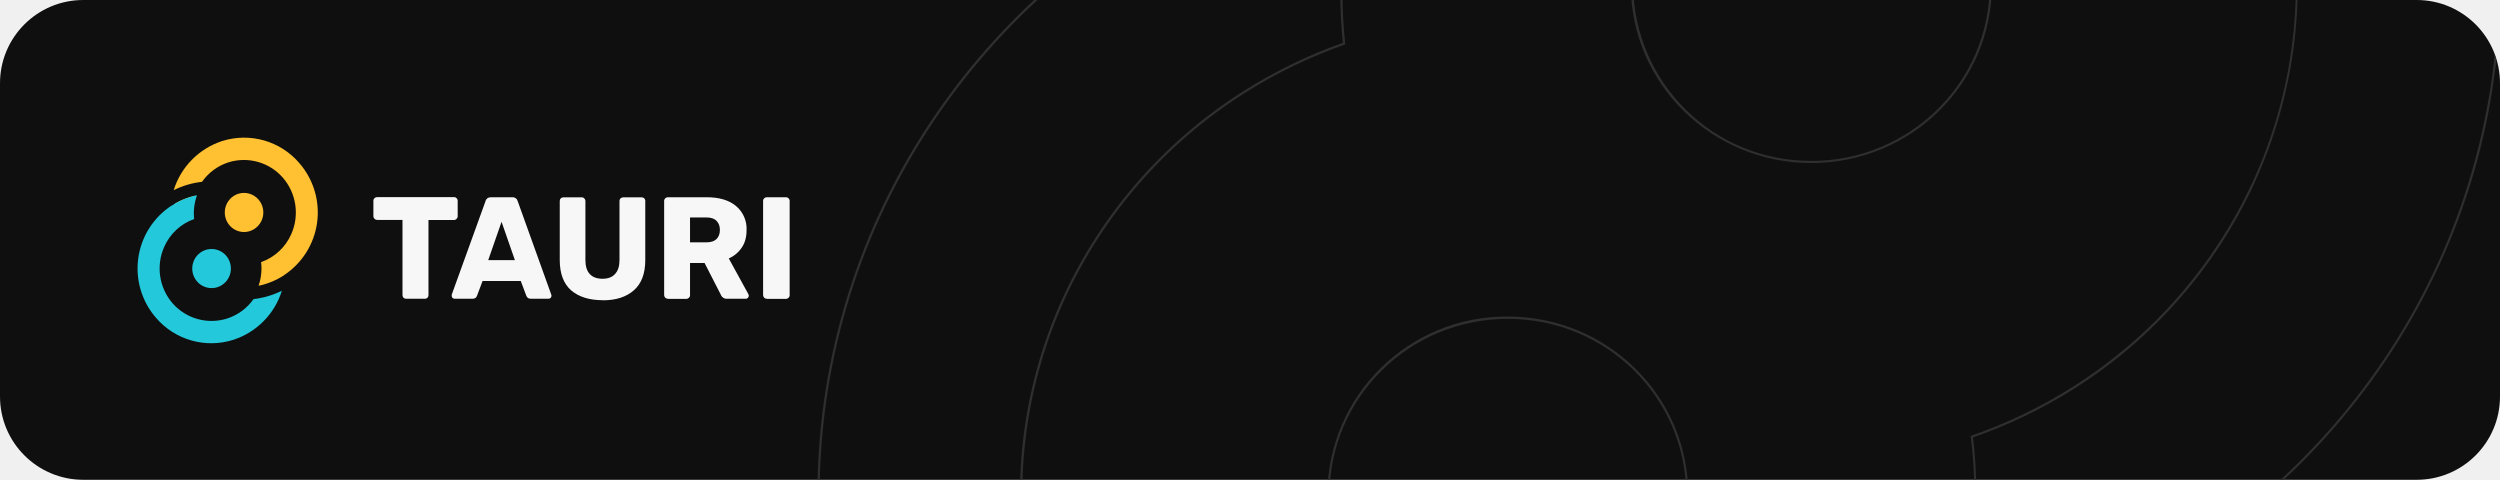
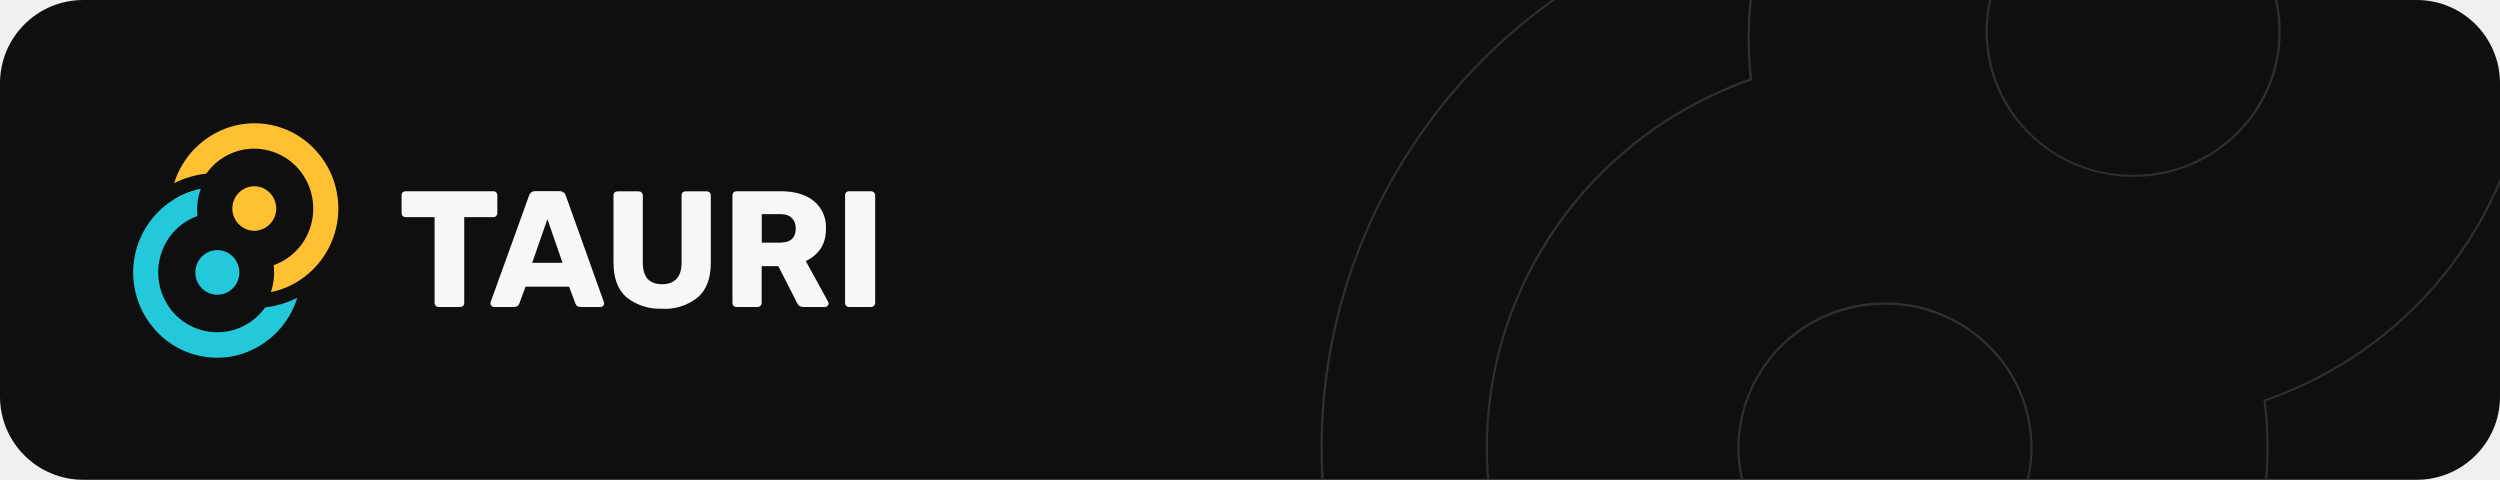
<svg xmlns="http://www.w3.org/2000/svg" width="2251" height="432" fill="none">
  <g clip-path="url(#clip0)">
    <rect width="2251" height="432" rx="75" fill="#0F0F0F" />
    <mask id="a" fill="#fff">
-       <path fill-rule="evenodd" clip-rule="evenodd" d="M1967.8 500.3a625.7 625.7 0 01-214.1 85.8 423.5 423.5 0 0020.7-193.6c32.6-11.2 64-26.3 93.2-45 70.6-44.9 126.4-108.9 161-184.4a424.2 424.2 0 00-71-461.3 437 437 0 00-209.2-129 442.2 442.2 0 00-246.8 3.4 436.5 436.5 0 00-225 160 732 732 0 00-238 68 609 609 0 01116.1-209.7c76.6-90.4 178.1-157 292.2-192 114.2-35 236.1-36.6 351.2-4.9a621.9 621.9 0 01297.6 183.8 607.8 607.8 0 01148.8 313.5 603.7 603.7 0 01-47.8 343 614.2 614.2 0 01-229 262.4zm-750-651.1c5.9-1.3 11.8-2.6 17.7-3.7A423.3 423.3 0 001211.3 40c-32 11.1-62.7 26-91.4 44.3a431.6 431.6 0 00-161 184.4 424.2 424.2 0 00-33.5 241A427.1 427.1 0 001030 730a437 437 0 00209 129.1 442.2 442.2 0 00246.8-3.4A436.5 436.5 0 001711 695.7a731.8 731.8 0 00238-68.6 608.9 608.9 0 01-116.2 210.3 621.2 621.2 0 01-292.2 192 629.2 629.2 0 01-351.2 5 621.9 621.9 0 01-297.6-183.8A607.8 607.8 0 01743 537a603.6 603.6 0 0147.8-342.9A614.2 614.2 0 011046-84.2a624 624 0 01171.8-66.6zm413.1 297.6c89.8 0 162.6-71.7 162.6-160.2 0-88.5-72.8-160.2-162.6-160.2a161.4 161.4 0 00-162.5 160.2c0 88.5 72.8 160.2 162.5 160.2zM1357.6 285a161.4 161.4 0 00-162.5 160.2c0 88.5 72.8 160.2 162.5 160.2 89.8 0 162.5-71.7 162.5-160.2 0-88.4-72.7-160.2-162.5-160.2z" />
+       <path fill-rule="evenodd" clip-rule="evenodd" d="M2196 448a511.8 511.8 0 01-175 70.1 345.5 345.5 0 0017-158.1 358.7 358.7 0 0076.2-36.7 352.6 352.6 0 00131.5-150.6 346 346 0 00-58-376.8 357.3 357.3 0 00-171-105.4 361.9 361.9 0 00-201.7 2.8 357 357 0 00-184 130.6 598.9 598.9 0 00-194.6 55.7 497.4 497.4 0 0195-171.4 508 508 0 01238.8-156.7 515 515 0 01287.1-4c94.1 25.9 178.6 78 243.3 150a492.4 492.4 0 0182.6 536.1A501.7 501.7 0 012196 448zM1583-83.7c4.8-1.1 9.6-2.1 14.5-3a345.3 345.3 0 00-19.8 158.9 359 359 0 00-74.8 36.1A352.6 352.6 0 001371.3 259a346 346 0 0058 376.8 357.4 357.4 0 00171 105.4 361.9 361.9 0 00201.8-2.8 357 357 0 00184-130.7c68-7.6 133.8-26.6 194.7-56-19.8 62.5-52 121-95.1 171.8a507.9 507.9 0 01-239 156.7 515 515 0 01-287 4c-94.1-25.9-178.6-78-243.3-150a492.5 492.5 0 01-82.6-536.1 501.8 501.8 0 01208.7-227.3 513.5 513.5 0 01140.4-54.4zm337.8 243c73.3 0 132.8-58.6 132.8-130.8 0-72.3-59.5-130.8-132.8-130.8a131.9 131.9 0 00-133 130.8c0 72.2 59.6 130.8 133 130.8zm-223.5 113A131.9 131.9 0 001564.3 403c0 72.3 59.5 130.8 132.9 130.8s132.9-58.5 132.9-130.8c0-72.2-59.5-130.8-132.9-130.8z" />
    </mask>
-     <path d="M1753.7 586.1l-1.9-.6-1.2 3.3 3.5-.7-.4-2zm214-85.8l1.2 1.7-1.1-1.7zm-193.3-107.8l-.7-2-1.5.6.2 1.6 2-.2zm93.2-45l1.1 1.8-1-1.7zm161-184.4l1.8.9-1.9-.9zm-71-461.3l1.4-1.3-1.5 1.3zm-209.2-129l.5-2-.5 2zm-246.8 3.4l.6 1.9-.5-2zM1296.4-289l1.5 1.3-1.5-1.3zm-19.7 25l.2 2h.9l.5-.8-1.6-1.2zm-238 68.2l-1.9-.6-1.4 4.4 4.2-2-.9-1.8zm116.1-209.8l1.5 1.3-1.5-1.3zm292.2-192l.6 2-.6-2zm351.2-4.9l-.5 2 .5-2zm297.6 183.8l-1.5 1.3 1.5-1.3zm148.8 313.5l-2 .3 2-.3zm-47.8 343l1.9.7-1.9-.8zm-979-388.7l-1.8-.7-1.2 3.4 3.5-.8-.4-1.9zm17.8-3.7l1.9.7 1.3-3.4-3.6.7.4 2zM1211.3 40l.7 1.9 1.5-.6-.2-1.5-2 .2zm-91.4 44.3l1 1.6-1-1.6zm-161 184.4l1.9.8-1.8-.8zm-33.5 241l2-.3-2 .3zM1030 730l1.4-1.3-1.5 1.3zm209 129.1l.6-2-.5 2zm246.8-3.4l.6 1.9-.6-2zm205.4-135l1.5 1.4-1.5-1.3zm19.8-25.1l-.2-2h-.9l-.5.8 1.6 1.2zm238-68.6l2 .6 1.4-4.5-4.2 2 .9 1.9zm-116.2 210.3l1.5 1.3-1.5-1.3zm-292.2 192l.5 2-.5-2zm-351.2 5l.5-2-.5 2zM891.8 850.5l-1.5 1.3 1.5-1.3zM743 537l2-.3-2 .3zm47.8-342.9l1.8.8-1.8-.8zm229-262.4l1 1.6-1-1.6zm26.2-15.9l1 1.7 5.3-3-6-.7-.3 2zm0 0l-1-1.7-5.3 3 6 .7.3-2zm28.1-15l.9 1.7-.9-1.8zm55.2-24.6l-.7-1.9.7 1.9zm88.5-27l1.9.7 1.1-3.4-3.5.7.5 2zM1195 445.3h2-2zm559 142.8c76-15.1 149-44.2 214.8-86.1l-2.2-3.4a623.7 623.7 0 01-213.4 85.6l.8 3.9zm21.5-142.8c0 49.1-8.3 96.3-23.8 140.2l3.8 1.3c15.6-44.3 24-92 24-141.5h-4zm-3.2-52.6c2.1 17.3 3.2 34.8 3.2 52.6h4c0-18-1-35.7-3.2-53l-4 .4zm94.2-46.8a436.9 436.9 0 01-92.9 44.7l1.3 3.8a440.8 440.8 0 0093.7-45.1l-2.1-3.4zm160.1-183.6a429.6 429.6 0 01-160.1 183.6l2.1 3.4A433.6 433.6 0 002030.3 164l-3.6-1.7zm33.4-239.8c12.5 81.4 1 164.7-33.4 239.8l3.6 1.7a426.2 426.2 0 0033.8-242.1l-4 .6zm-104-219.3a425.1 425.1 0 01104 219.3l4-.6a429.2 429.2 0 00-105-221.4l-3 2.7zm-208.2-128.6A435 435 0 011956-296.8l3-2.7a439 439 0 00-210.2-129.7l-1 3.8zm-245.7 3.5a440.2 440.2 0 01245.7-3.5l1-3.8a444.2 444.2 0 00-247.8 3.4l1.1 3.9zm-204.4 134.3A434.6 434.6 0 011502.2-422l-1.1-3.9a438.5 438.5 0 00-206.3 135.6l3 2.6zm-19.6 25c6.2-8.6 12.8-17 19.6-25l-3-2.6c-7 8.1-13.6 16.5-19.8 25.2l3.2 2.3zM1039.5-194a730 730 0 01237.3-68l-.4-4a734 734 0 00-238.7 68.4l1.8 3.6zm113.7-213a611 611 0 00-116.5 210.6l3.8 1.2a607 607 0 01115.7-209.1l-3-2.6zm293.2-192.5a623.2 623.2 0 00-293.2 192.6l3 2.6a619.2 619.2 0 01291.3-191.4l-1.1-3.8zm352.2-5a631.2 631.2 0 00-352.2 5l1.1 3.8a627.2 627.2 0 01350-4.9l1.1-3.8zM2097.2-420a623.8 623.8 0 00-298.6-184.3l-1 3.8a619.9 619.9 0 01296.6 183.2l3-2.7zm149.3 314.6A609.8 609.8 0 002097.2-420l-3 2.7c79 88 130.4 196.4 148.3 312.5l4-.6zm-48 344a605.6 605.6 0 0048-344l-4 .6A601.7 601.7 0 012195 237l3.7 1.6zM1969 502a616.2 616.2 0 00229.7-263.4l-3.7-1.6a612.2 612.2 0 01-228.2 261.6l2.2 3.4zM1218.2-149l17.7-3.7-.8-4-17.8 3.8 1 4zm15.5-6.3a425.1 425.1 0 00-26.9 149h4a421 421 0 0126.6-147.6l-3.8-1.4zm-26.9 149c0 15.8.9 31.3 2.5 46.5l4-.4a425.8 425.8 0 01-2.5-46h-4zm3.8 44.4a441 441 0 00-91.8 44.5l2.1 3.3c28.7-18.2 59.2-33 91-44l-1.3-3.8zm-91.8 44.5A433.6 433.6 0 00957 268l3.7 1.6A429.6 429.6 0 011120.9 86l-2.1-3.3zM957 268a426.2 426.2 0 00-33.7 242l4-.5a422.2 422.2 0 0133.4-239.9L957 268zm-33.7 242a429 429 0 00105 221.4l3-2.6a425.1 425.1 0 01-104-219.3l-4 .6zm105 221.4a439 439 0 00210.2 129.7l1-3.8a435 435 0 01-208.2-128.5l-3 2.6zm210.2 129.7a444.2 444.2 0 00247.8-3.4l-1.1-3.8a440.2 440.2 0 01-245.7 3.4l-1 3.8zm247.8-3.4a438.5 438.5 0 00206.3-135.5l-3-2.6a434.5 434.5 0 01-204.4 134.3l1.1 3.8zm206.3-135.5c7-8.3 13.6-16.7 20-25.4l-3.3-2.3a429 429 0 01-19.7 25l3 2.7zm18.5-24.6A734 734 0 001950 629l-1.8-3.6a729.9 729.9 0 01-237.4 68.4l.4 4zm236-71.1a607.2 607.2 0 01-116 209.7l3.1 2.5a611 611 0 00116.7-211l-3.8-1.2zm-116 209.7a619.3 619.3 0 01-291.2 191.3l1.1 3.8a623.1 623.1 0 00293.2-192.6l-3-2.5zM1540 1027.5a627.2 627.2 0 01-350 4.9l-1.1 3.8a631.2 631.2 0 00352.2-4.9l-1.1-3.8zm-350 4.9a619.8 619.8 0 01-296.7-183.2l-3 2.7a623.9 623.9 0 00298.6 184.4l1-4zM893.2 849.2A605.8 605.8 0 01745 536.7l-4 .6c18 116.9 69.8 226.1 149.3 314.6l3-2.7zM745 536.7A601.6 601.6 0 01792.6 195l-3.7-1.6a605.6 605.6 0 00-47.9 344l4-.6zM792.6 195a612.2 612.2 0 01228.2-261.6l-2.2-3.3A616.2 616.2 0 00789 193.3l3.7 1.6zm228.2-261.6c8.6-5.5 17.3-10.7 26.2-15.8l-2-3.4c-8.9 5-17.7 10.3-26.4 15.9l2.2 3.3zm25.4-19.5l-.4 4 .4-4zm.8 3.7c9.2-5.2 18.5-10.2 28-15l-1.8-3.6c-9.5 4.8-19 9.9-28.2 15.2l2 3.4zm28-15c18-9 36.3-17.2 55-24.5l-1.4-3.7a627.3 627.3 0 00-55.4 24.6l1.8 3.6zm55-24.5a625 625 0 0188.2-26.9l-.9-3.9c-30.2 6.9-59.9 16-88.7 27.1l1.5 3.7zm85.9-29.5l3.8 1.4-3.8-1.4zm575.6 138.1c0 87.3-71.9 158.2-160.6 158.2v4c90.9 0 164.6-72.6 164.6-162.2h-4zm-160.6-158.2c88.7 0 160.6 70.9 160.6 158.2h4c0-89.6-73.7-162.2-164.6-162.2v4zM1470.4-13.4c0-87.3 71.9-158.2 160.5-158.2v-4a163.4 163.4 0 00-164.5 162.2h4zM1631 144.8a159.4 159.4 0 01-160.5-158.2h-4c0 89.6 73.7 162.2 164.5 162.2v-4zm-433.8 300.5c0-87.3 71.8-158.2 160.5-158.2v-4a163.4 163.4 0 00-164.5 162.2h4zm160.5 158.2a159.4 159.4 0 01-160.5-158.2h-4c0 89.6 73.7 162.2 164.5 162.2v-4zm160.5-158.2c0 87.4-71.8 158.2-160.5 158.2v4c90.8 0 164.5-72.6 164.5-162.2h-4zm-160.5-158.2c88.7 0 160.5 70.9 160.5 158.2h4c0-89.6-73.7-162.2-164.5-162.2v4z" fill="#2F2F2F" mask="url(#a)" />
-     <path d="M365.6 269c-.8 0-1.6-.3-2.3-.9-.6-.7-.9-1.5-.9-2.3V198h-23c-.8 0-1.5-.3-2.2-1-.6-.6-1-1.4-1-2.3v-14c0-.9.4-1.7 1-2.3.7-.6 1.4-.9 2.3-.9h69.3c1 0 1.7.3 2.3 1 .6.5 1 1.3 1 2.3v14c0 .9-.4 1.7-1 2.3-.6.6-1.4 1-2.3 1h-23v67.6c0 .8-.2 1.6-.8 2.3-.6.6-1.4 1-2.4 1h-17zM409.4 269c-.7 0-1.3-.2-2-.8a3 3 0 01-.7-2l.1-1.1 30.3-83.8c.2-1 .8-2 1.7-2.7.8-.7 2-1 3.3-1h19c1.4 0 2.6.3 3.4 1 .9.7 1.4 1.6 1.7 2.7l30.1 83.8.3 1.2c0 .7-.3 1.3-.9 2-.5.5-1.2.7-2 .7H478c-2 0-3.4-.9-4.1-2.7l-5-13.3h-34.4l-5 13.3c-.6 1.8-2 2.7-4.2 2.7h-15.8zm54.2-34.8l-12-34.5-12 34.5h24zM542.6 270.3c-12 0-21.6-3-28.5-9-6.7-6-10.1-15-10.1-27.2V181c0-1 .3-1.8.9-2.4.7-.6 1.4-.9 2.3-.9h16.6c1 0 1.7.3 2.3 1a3 3 0 011 2.3V234c0 5.7 1.3 10 4 12.8 2.6 2.8 6.4 4.2 11.4 4.2 4.9 0 8.7-1.4 11.3-4.3 2.7-2.9 4-7.1 4-12.7V181c0-1 .3-1.8 1-2.4.6-.6 1.4-.9 2.2-.9h16.8a3.1 3.1 0 013.2 3.3v53.3c0 12-3.4 21.1-10.3 27.1-6.8 6-16.1 9-28 9zM601.3 269c-.8 0-1.6-.3-2.3-.9-.6-.7-1-1.5-1-2.3v-85c0-.9.4-1.7 1-2.3.7-.6 1.5-.9 2.3-.9h35c11.3 0 20 2.6 26.3 7.8a26.6 26.6 0 019.6 22c0 6-1.4 11.3-4.3 15.5a27.2 27.2 0 01-11.7 9.8l17.6 32.1c.3.6.4 1 .4 1.5 0 .7-.3 1.3-.9 2-.5.5-1 .7-1.8.7h-17.1a5.4 5.4 0 01-5.3-3.5l-14.7-28.7h-13.1v29a3 3 0 01-1 2.3c-.6.6-1.4 1-2.4 1h-16.6zm34.8-50.8c4 0 7-1 9-2.9 2-2 3.1-4.7 3.1-8.2 0-3.5-1-6.2-3-8.2-2-2.1-5-3.1-9.1-3.1h-14.8v22.4H636zM690.4 269c-.9 0-1.6-.3-2.3-.9-.6-.7-1-1.5-1-2.3v-85c0-.9.4-1.7 1-2.3.7-.6 1.4-.9 2.3-.9h17.3c.9 0 1.7.3 2.3 1a3 3 0 011 2.3v84.9a3 3 0 01-1 2.3c-.6.6-1.4 1-2.3 1h-17.3z" fill="#F7F7F7" />
-     <path d="M237.1 191.3c0 9.7-7.8 17.6-17.4 17.6-9.6 0-17.3-7.9-17.3-17.6 0-9.7 7.7-17.6 17.3-17.6 9.6 0 17.4 7.9 17.4 17.6z" fill="#FFC131" />
-     <ellipse cx="190.5" cy="241.8" rx="17.4" ry="17.6" transform="rotate(180 190.5 241.8)" fill="#24C8DB" />
-     <path fill-rule="evenodd" clip-rule="evenodd" d="M255.8 247.8c-7 4.6-14.8 7.8-23 9.5a47.8 47.8 0 002.3-21.3 46.4 46.4 0 0027.2-25.3 47.9 47.9 0 00-7.6-50.7 46.6 46.6 0 00-48.8-13.9 46.6 46.6 0 00-24 17.6c-9 1-17.6 3.6-25.5 7.5A67.6 67.6 0 01200 127a65.5 65.5 0 0169.4 19.7 67.7 67.7 0 01-13.7 101.1zm-98.6-64.3l16.2 2c.4-3.2 1.1-6.3 2.1-9.3-6.4 1.5-12.6 4-18.3 7.3z" fill="#FFC131" />
-     <path fill-rule="evenodd" clip-rule="evenodd" d="M154.4 185.3c7-4.7 14.9-7.9 23-9.5a47.8 47.8 0 00-2.6 21.4 46.4 46.4 0 00-27 25.2 47.9 47.9 0 007.6 50.7 46.6 46.6 0 0048.8 13.8 46.6 46.6 0 0024.1-17.6c9-1 17.5-3.6 25.5-7.5A67.6 67.6 0 01210 306a65.5 65.5 0 01-69.4-19.7 67.7 67.7 0 0113.7-101.1zm98.5 64.3zm-14 6.1l-4.3 1.2a66 66 0 004.3-1.2z" fill="#24C8DB" />
+     <path d="M2021 518.1l-1.9-.6-1.1 3.3 3.4-.7-.4-2zm175-70.1l1.1 1.7-1-1.7zm-158-88l-.7-2-1.6.6.2 1.6 2-.2zm76.2-36.7l1 1.7-1-1.7zm131.5-150.6l1.8.8-1.8-.8zm27.4-196.8l2-.3-2 .3zm-85.4-180l-1.5 1.4 1.5-1.4zM1815-306.7l.5 1.9-.5-2zm-168 110.2l1.6 1.2-1.5-1.2zm-16 20.4l.2 2h.9l.5-.8-1.6-1.2zm-194.6 55.7l-1.9-.6-1.4 4.4 4.2-2-.9-1.8zm95-171.4l1.4 1.3-1.5-1.3zm238.8-156.7l-.5-2 .5 2zm287.1-4l-.5 1.9.5-2zm243.3 150l-1.4 1.4 1.4-1.4zm121.7 256l2-.2-2 .3zm-39 280.1l-1.9-.8 1.8.8zM1582.8-83.7l-2-.7-1.1 3.4 3.5-.8-.4-2zm14.5-3l1.9.6 1.2-3.3-3.5.6.4 2zm-19.8 158.9l.6 1.9 1.5-.6-.1-1.6-2 .3zm-74.8 36.1l1.1 1.7-1-1.7zM1371.3 259l1.8.9-1.8-.9zm-27.4 196.8l2-.3-2 .3zm85.4 180l1.5-1.4-1.5 1.4zm171 105.4l-.5 2 .5-2zm369.6-113l1.5 1.3-1.5-1.3zm16.2-20.5l-.2-2h-.9l-.5.8 1.6 1.2zm194.7-56l1.9.5 1.4-4.4-4.2 2 .8 1.8zm-95.1 171.8l-1.5-1.3 1.5 1.3zm-239 156.7l-.5-1.9.6 2zm-287 4l-.5 2 .5-2zm-243.3-150l-1.5 1.3 1.5-1.3zm-121.7-256l-2 .2 2-.3zm39-280.1l1.9.8-1.8-.8zM1421-16.4l1 1.7-1-1.7zm21.5-13l1 1.8 5.2-3-6-.7-.3 2zm0 0l-1-1.7-5.3 3 6 .7.2-2zm28.9-15.2l-.9-1.8.9 1.8zm39.2-17l-.8-2 .8 2zm72.3-22.1l1.9.6 1.2-3.4-3.6.8.5 2zM1564.3 403h2-2zm457.1 117a513.8 513.8 0 00175.7-70.4l-2.1-3.4a509.9 509.9 0 01-174.4 69.9l.8 3.9zm17.2-117c0 40-6.9 78.5-19.5 114.4l3.8 1.3a347.6 347.6 0 0019.7-115.7h-4zm-2.7-42.9c1.8 14 2.7 28.4 2.7 43h4c0-14.8-1-29.3-2.7-43.5l-4 .5zm77.2-38.6a356.9 356.9 0 01-75.8 36.5l1.3 3.7a360.8 360.8 0 0076.7-36.8l-2.2-3.4zM2244 171.8A350.6 350.6 0 012113 321.6l2.2 3.4c58-37 103.9-89.5 132.2-151.5l-3.6-1.7zm27.3-195.6a344 344 0 01-27.3 195.6l3.6 1.7c28.4-62 38-130.7 27.6-198l-4 .7zm-85-179a346.6 346.6 0 0185 179l4-.6a350.7 350.7 0 00-86-181l-3 2.7zm-170-104.8a355.3 355.3 0 01170 104.9l3-2.7a359.3 359.3 0 00-172-106l-1 3.8zm-200.7 2.8a359.9 359.9 0 01200.7-2.8l1-3.9a363.9 363.9 0 00-202.8 2.9l1.1 3.8zm-166.9 109.5a355 355 0 01167-109.5l-1.2-3.8a359 359 0 00-168.9 110.8l3.1 2.5zm-16 20.4c5-7 10.4-13.7 16-20.4l-3-2.5c-5.7 6.6-11.1 13.5-16.3 20.6l3.3 2.3zm-195.3 56.3a597 597 0 01193.9-55.5l-.5-4a600.9 600.9 0 00-195.2 55.9l1.8 3.6zm92.5-174.4a499 499 0 00-95.3 172l3.8 1.2a495.2 495.2 0 0194.5-170.7l-3-2.5zm239.9-157.4A510 510 0 001529.8-293l3 2.5a505.9 505.9 0 01238-156.1l-1.1-3.8zm288.1-4a517 517 0 00-288.2 4l1.2 3.8a513 513 0 01286-4l1-3.9zm244.3 150.6a510.5 510.5 0 00-244.3-150.7l-1 3.9a506.5 506.5 0 01242.4 149.5l3-2.7zm122.1 257a498.1 498.1 0 00-122-257l-3 2.7a494.2 494.2 0 01121 255l4-.6zm-39.1 281.3a494.5 494.5 0 0039.1-281.2l-4 .6c14.7 94.7 1.2 191.6-38.8 279l3.7 1.6zm-188 215.2a503.8 503.8 0 00188-215.2l-3.7-1.7A499.7 499.7 0 012195 446.3l2.1 3.4zM1583.3-81.8l14.5-3-.8-4-14.6 3.1 1 4zm12.2-5.7c-14.2 38-22 79-22 122h4c0-42.4 7.7-83 21.8-120.6l-3.8-1.4zm-22 122c0 12.8.7 25.4 2 37.9l4-.5c-1.3-12.3-2-24.8-2-37.5h-4zm3.4 35.8a361 361 0 00-75.2 36.3l2.2 3.4c23.4-14.9 48.3-27 74.3-36l-1.3-3.7zm-75.2 36.3c-58 37-103.9 89.5-132.2 151.5l3.6 1.7A350.5 350.5 0 011504 110l-2.2-3.4zm-132.2 151.5c-28.4 62-38 130.7-27.6 198l4-.7a344 344 0 0127.2-195.6l-3.6-1.7zm-27.6 198a350.7 350.7 0 0086 181l3-2.8a346.6 346.6 0 01-85-178.9l-4 .6zm86 181a359.3 359.3 0 00171.9 106l1-3.9a355.3 355.3 0 01-170-104.9l-3 2.7zm171.9 106a363.9 363.9 0 00202.8-2.9l-1.1-3.8a359.9 359.9 0 01-200.7 2.8l-1 3.9zm202.8-2.9a359 359 0 00168.9-110.8l-3.1-2.5a354.9 354.9 0 01-167 109.5l1.2 3.8zm168.9-110.8c5.7-6.7 11-13.6 16.2-20.7l-3.2-2.3c-5.1 7-10.5 13.8-16.1 20.5l3 2.5zm14.8-19.9a600.8 600.8 0 00195.3-56.2l-1.7-3.6a596.9 596.9 0 01-194 55.9l.4 4zm192.5-58.6a495.1 495.1 0 01-94.7 171.2l3.1 2.5a499.2 499.2 0 0095.5-172.5l-3.8-1.2zm-94.7 171.2a505.9 505.9 0 01-238 156.1l1.3 3.8a509.9 509.9 0 00239.8-157.4l-3-2.5zm-238 156.1a513 513 0 01-285.9 4l-1 3.9a517 517 0 00288.1-4l-1.1-3.9zm-285.9 4a506.5 506.5 0 01-242.4-149.5l-3 2.7a510.5 510.5 0 00244.4 150.7l1-3.9zm-242.4-149.5a494 494 0 01-121-255l-4 .6a498.1 498.1 0 00122 257.1l3-2.7zm-121-255a490.5 490.5 0 0138.8-279l-3.6-1.6a494.5 494.5 0 00-39.2 281.2l4-.6zm38.8-279A499.7 499.7 0 011422-14.6l-2.1-3.4a503.8 503.8 0 00-188 215.2l3.7 1.7zM1422-14.6c7-4.5 14.2-8.8 21.4-12.9l-2-3.5c-7.2 4.2-14.4 8.5-21.5 13l2.1 3.4zm20.7-16.6l-.5 4 .5-4zm.7 3.7c9.5-5.4 19-10.4 28.9-15.2l-1.8-3.6c-9.8 4.8-19.5 10-29 15.3l2 3.5zm28.9-15.2a509.7 509.7 0 0139-17l-1.5-3.8a512.6 512.6 0 00-39.3 17.2l1.8 3.6zm39-17c23.4-9 47.4-16.4 72-22l-.9-3.9c-24.7 5.6-49 13-72.6 22.1l1.5 3.8zm69.7-24.6l3.8 1.3-3.8-1.3zm470.5 112.9c0 71.1-58.5 128.8-130.8 128.8v4c74.4 0 134.8-59.4 134.8-132.8h-4zm-130.8-128.8c72.3 0 130.8 57.7 130.8 128.8h4c0-73.4-60.4-132.8-134.8-132.8v4zm-131 128.8c0-71.1 58.7-128.8 131-128.8v-4a133.9 133.9 0 00-135 132.8h4zm131 128.8a129.9 129.9 0 01-131-128.8h-4c0 73.4 60.5 132.8 135 132.8v-4zm-354.4 245.8c0-71.1 58.6-128.8 130.9-128.8v-4A133.9 133.9 0 001562.3 403h4zM1697.2 532a129.9 129.9 0 01-130.9-128.8h-4c0 73.4 60.4 132.8 134.9 132.8v-4zm130.9-128.8c0 71.1-58.6 128.8-130.9 128.8v4c74.5 0 134.9-59.4 134.9-132.8h-4zm-130.9-128.8c72.3 0 130.9 57.7 130.9 128.8h4c0-73.4-60.4-132.8-134.9-132.8v4z" fill="#2F2F2F" mask="url(#a)" />
+     <path d="M395 276.4c-1 0-1.9-.3-2.7-1a4 4 0 01-1-2.7v-77.2h-26c-1 0-2-.3-2.7-1a4 4 0 01-1-2.7v-16c0-1 .3-2 1-2.6.8-.7 1.6-1 2.6-1h78.9a3.5 3.5 0 013.7 3.7v15.9c0 1-.4 2-1 2.7-.8.7-1.6 1-2.7 1H418v77.2a4 4 0 01-1 2.7c-.7.7-1.6 1-2.7 1H395zM444.8 276.4c-.8 0-1.5-.3-2.2-.9-.6-.7-1-1.4-1-2.2l.2-1.4 34.5-95.6c.3-1.2 1-2.2 1.9-3 1-.8 2.2-1.2 3.8-1.2h21.7c1.6 0 2.8.4 3.8 1.2 1 .8 1.6 1.8 2 3l34.2 95.6.3 1.4c0 .8-.3 1.5-1 2.2a3 3 0 01-2.2.9h-18c-2.4 0-4-1-4.7-3.1l-5.7-15.2h-39.2l-5.6 15.2c-.7 2-2.4 3.1-4.8 3.1h-18zm61.7-39.8l-13.6-39.3-13.7 39.3h27.3zM596.4 277.9a47.5 47.5 0 01-32.4-10.3c-7.7-6.8-11.6-17.2-11.6-31V176c0-1.1.3-2 1-2.7.8-.7 1.7-1 2.7-1H575c1 0 2 .3 2.6 1 .8.7 1.2 1.6 1.2 2.7v60.6c0 6.4 1.5 11.3 4.4 14.6 3 3.2 7.4 4.7 13 4.7s10-1.6 13-4.9c3-3.2 4.5-8 4.5-14.4v-60.6c0-1.1.3-2 1-2.7.8-.7 1.7-1 2.6-1h19.1c1 0 2 .3 2.6 1 .7.7 1 1.6 1 2.7v60.7c0 13.8-3.8 24.2-11.7 31a46.5 46.5 0 01-32 10.3zM663.2 276.4c-1 0-1.9-.3-2.7-1a4 4 0 01-1-2.7v-96.8c0-1.1.4-2 1-2.7.8-.7 1.7-1 2.7-1H703c12.8 0 22.7 3 29.9 8.9a30.4 30.4 0 0110.8 25c0 7-1.6 12.9-4.8 17.7a31 31 0 01-13.4 11.2l20.1 36.6c.3.6.5 1.2.5 1.7 0 .8-.4 1.5-1 2.2-.7.6-1.3.9-2.1.9h-19.5c-2.9 0-4.9-1.3-6-4l-16.7-32.8h-15v33c0 1.2-.4 2-1.2 2.8-.7.7-1.5 1-2.6 1h-19zm39.6-58c4.5 0 7.9-1 10.2-3.2 2.4-2.3 3.5-5.4 3.5-9.4s-1.1-7.1-3.5-9.4c-2.2-2.4-5.6-3.6-10.2-3.6h-16.9v25.7h16.9zM764.5 276.4c-1 0-1.8-.3-2.6-1a4 4 0 01-1-2.7v-96.8c0-1.1.3-2 1-2.7.8-.7 1.7-1 2.6-1h19.7c1 0 2 .3 2.6 1 .8.7 1.2 1.6 1.2 2.7v96.8c0 1-.4 2-1.2 2.7-.7.7-1.5 1-2.6 1h-19.7z" fill="#F7F7F7" />
+     <path d="M248.7 187.8a20 20 0 01-19.7 20 20 20 0 01-19.8-20 20 20 0 0119.8-20.1c10.9 0 19.7 9 19.7 20z" fill="#FFC131" />
+     <ellipse cx="195.7" cy="245.3" rx="19.8" ry="20.1" transform="rotate(180 195.7 245.3)" fill="#24C8DB" />
+     <path fill-rule="evenodd" clip-rule="evenodd" d="M270 252.2c-8 5.3-16.9 9-26.1 10.8a54.6 54.6 0 002.5-24.3 52.7 52.7 0 0031-28.8 54.7 54.7 0 00-8.7-57.9 53 53 0 00-55.5-15.8 53 53 0 00-27.4 20.1 87 87 0 00-29 8.6 77.1 77.1 0 0149.8-50.4 74.4 74.4 0 0179 22.4A77.3 77.3 0 01270 252.2zM157.7 179l18.6 2.3c.4-3.7 1.2-7.2 2.4-10.7a74.9 74.9 0 00-21 8.4z" fill="#FFC131" />
+     <path fill-rule="evenodd" clip-rule="evenodd" d="M154.5 180.9c8-5.3 17-9 26.3-10.9a54.6 54.6 0 00-3 24.5 52.8 52.8 0 00-30.7 28.7 54.7 54.7 0 008.7 57.9 53 53 0 0055.5 15.7 53 53 0 0027.4-20 87 87 0 0029-8.7 77.1 77.1 0 01-49.7 50.5 74.4 74.4 0 01-79-22.4 77.3 77.3 0 0115.5-115.3zm94.4 80.9l-3 .7 3-.7z" fill="#24C8DB" />
  </g>
  <defs>
    <clipPath id="clip0">
      <rect width="2251" height="432" rx="75" fill="#fff" />
    </clipPath>
  </defs>
</svg>
